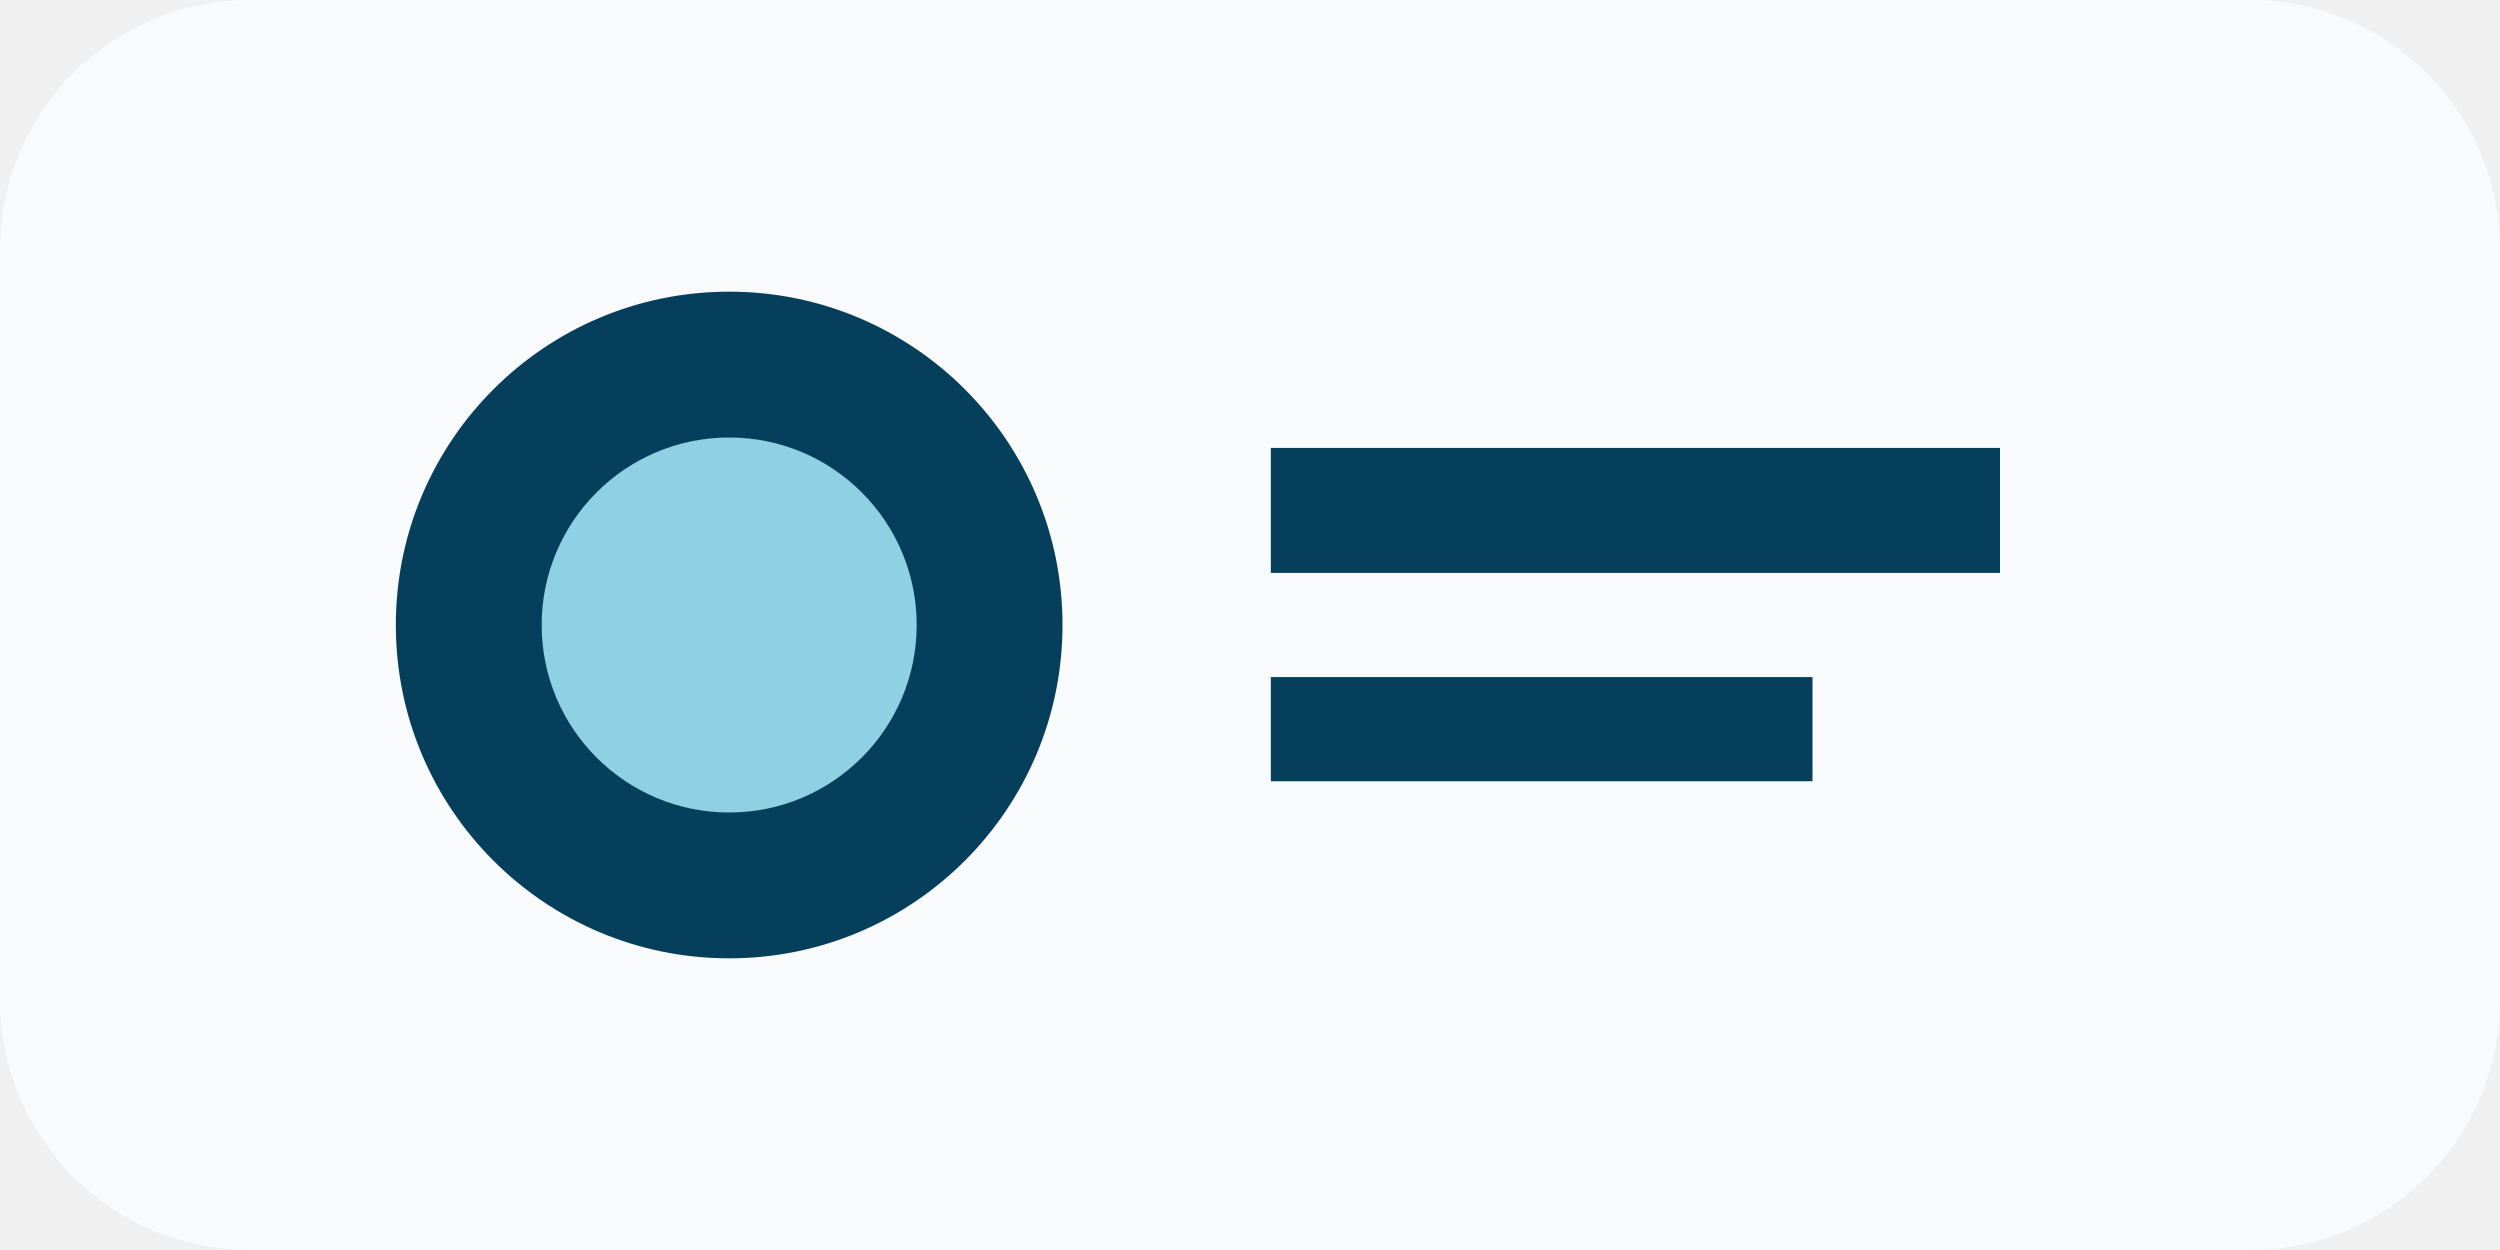
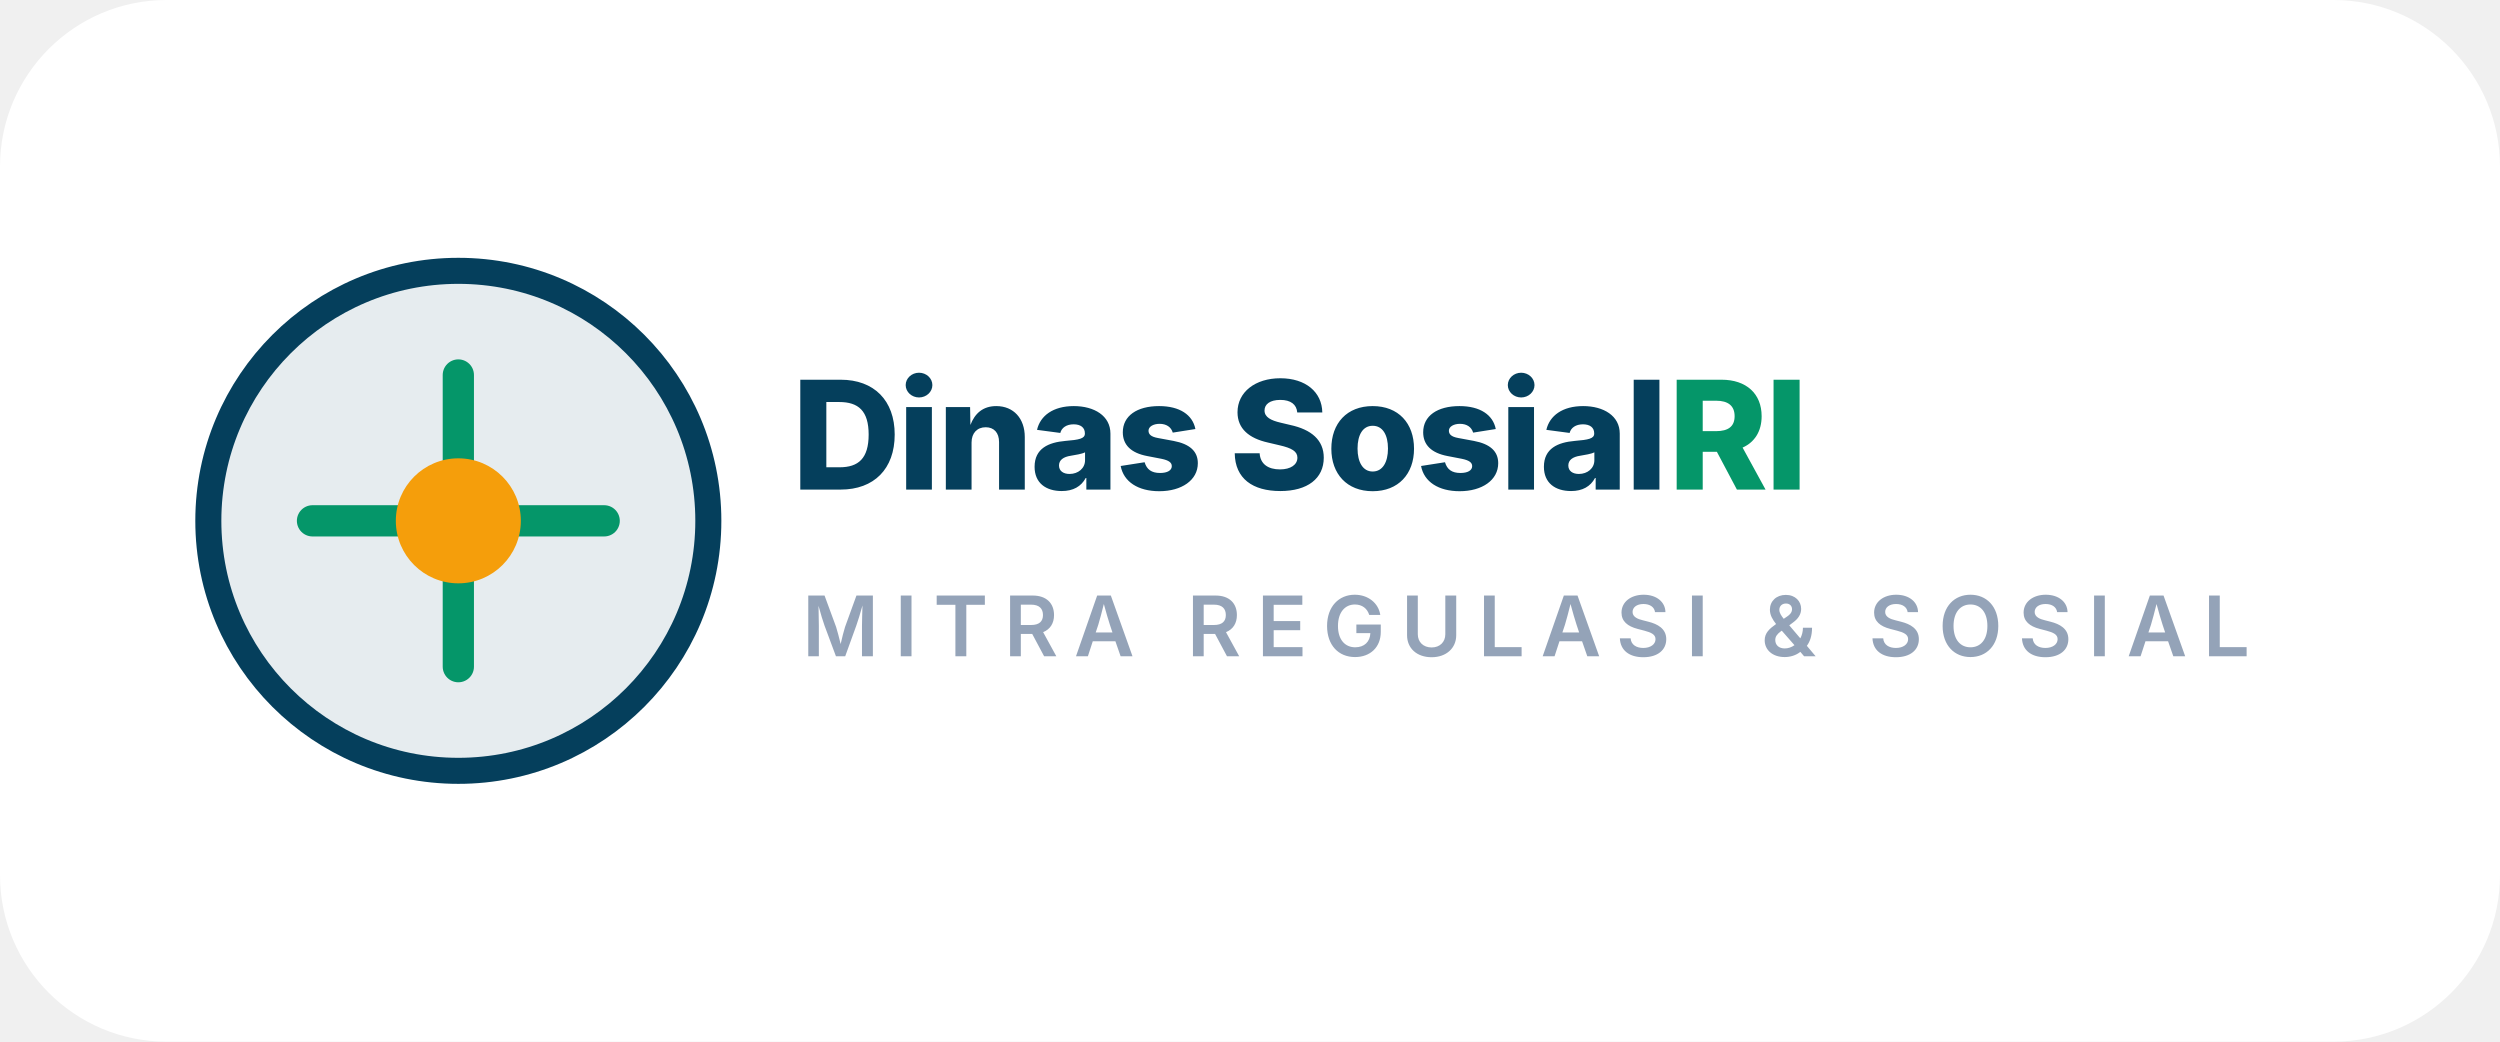
- <svg xmlns="http://www.w3.org/2000/svg" viewBox="0 0 240 120" role="img" aria-labelledby="title desc">
-   <rect width="240" height="120" rx="24" fill="#f8fafc" />
-   <circle cx="70" cy="60" r="32" fill="#053f5c" />
-   <circle cx="70" cy="60" r="18" fill="#8fd0e2" />
-   <path d="M122 43h70v12h-70zM122 65h52v10h-52z" fill="#053f5c" />
+ <svg xmlns="http://www.w3.org/2000/svg" viewBox="0 0 240 100" fill="none" role="img" aria-label="Mitra Kemitraan Sosial">
+   <rect width="240" height="100" rx="16" fill="#ffffff" />
+   <g transform="translate(18, 24)">
+     <circle cx="26" cy="26" r="24" fill="#053f5c" fill-opacity="0.1" stroke="#053f5c" stroke-width="2.5" />
+     <path d="M26 12v28M12 26h28" stroke="#059669" stroke-width="3" stroke-linecap="round" />
+     <circle cx="26" cy="26" r="6" fill="#f59e0b" />
+   </g>
+   <text x="76" y="47" font-family="system-ui, -apple-system, sans-serif" font-size="14.5" font-weight="800" fill="#053f5c" letter-spacing="-0.3">
+     Dinas Sosial<tspan fill="#059669"> RI</tspan>
+   </text>
+   <text x="77" y="63" font-family="system-ui, -apple-system, sans-serif" font-size="8" font-weight="600" fill="#94a3b8" letter-spacing="1.5">
+     MITRA REGULASI &amp; SOSIAL
+   </text>
</svg>
